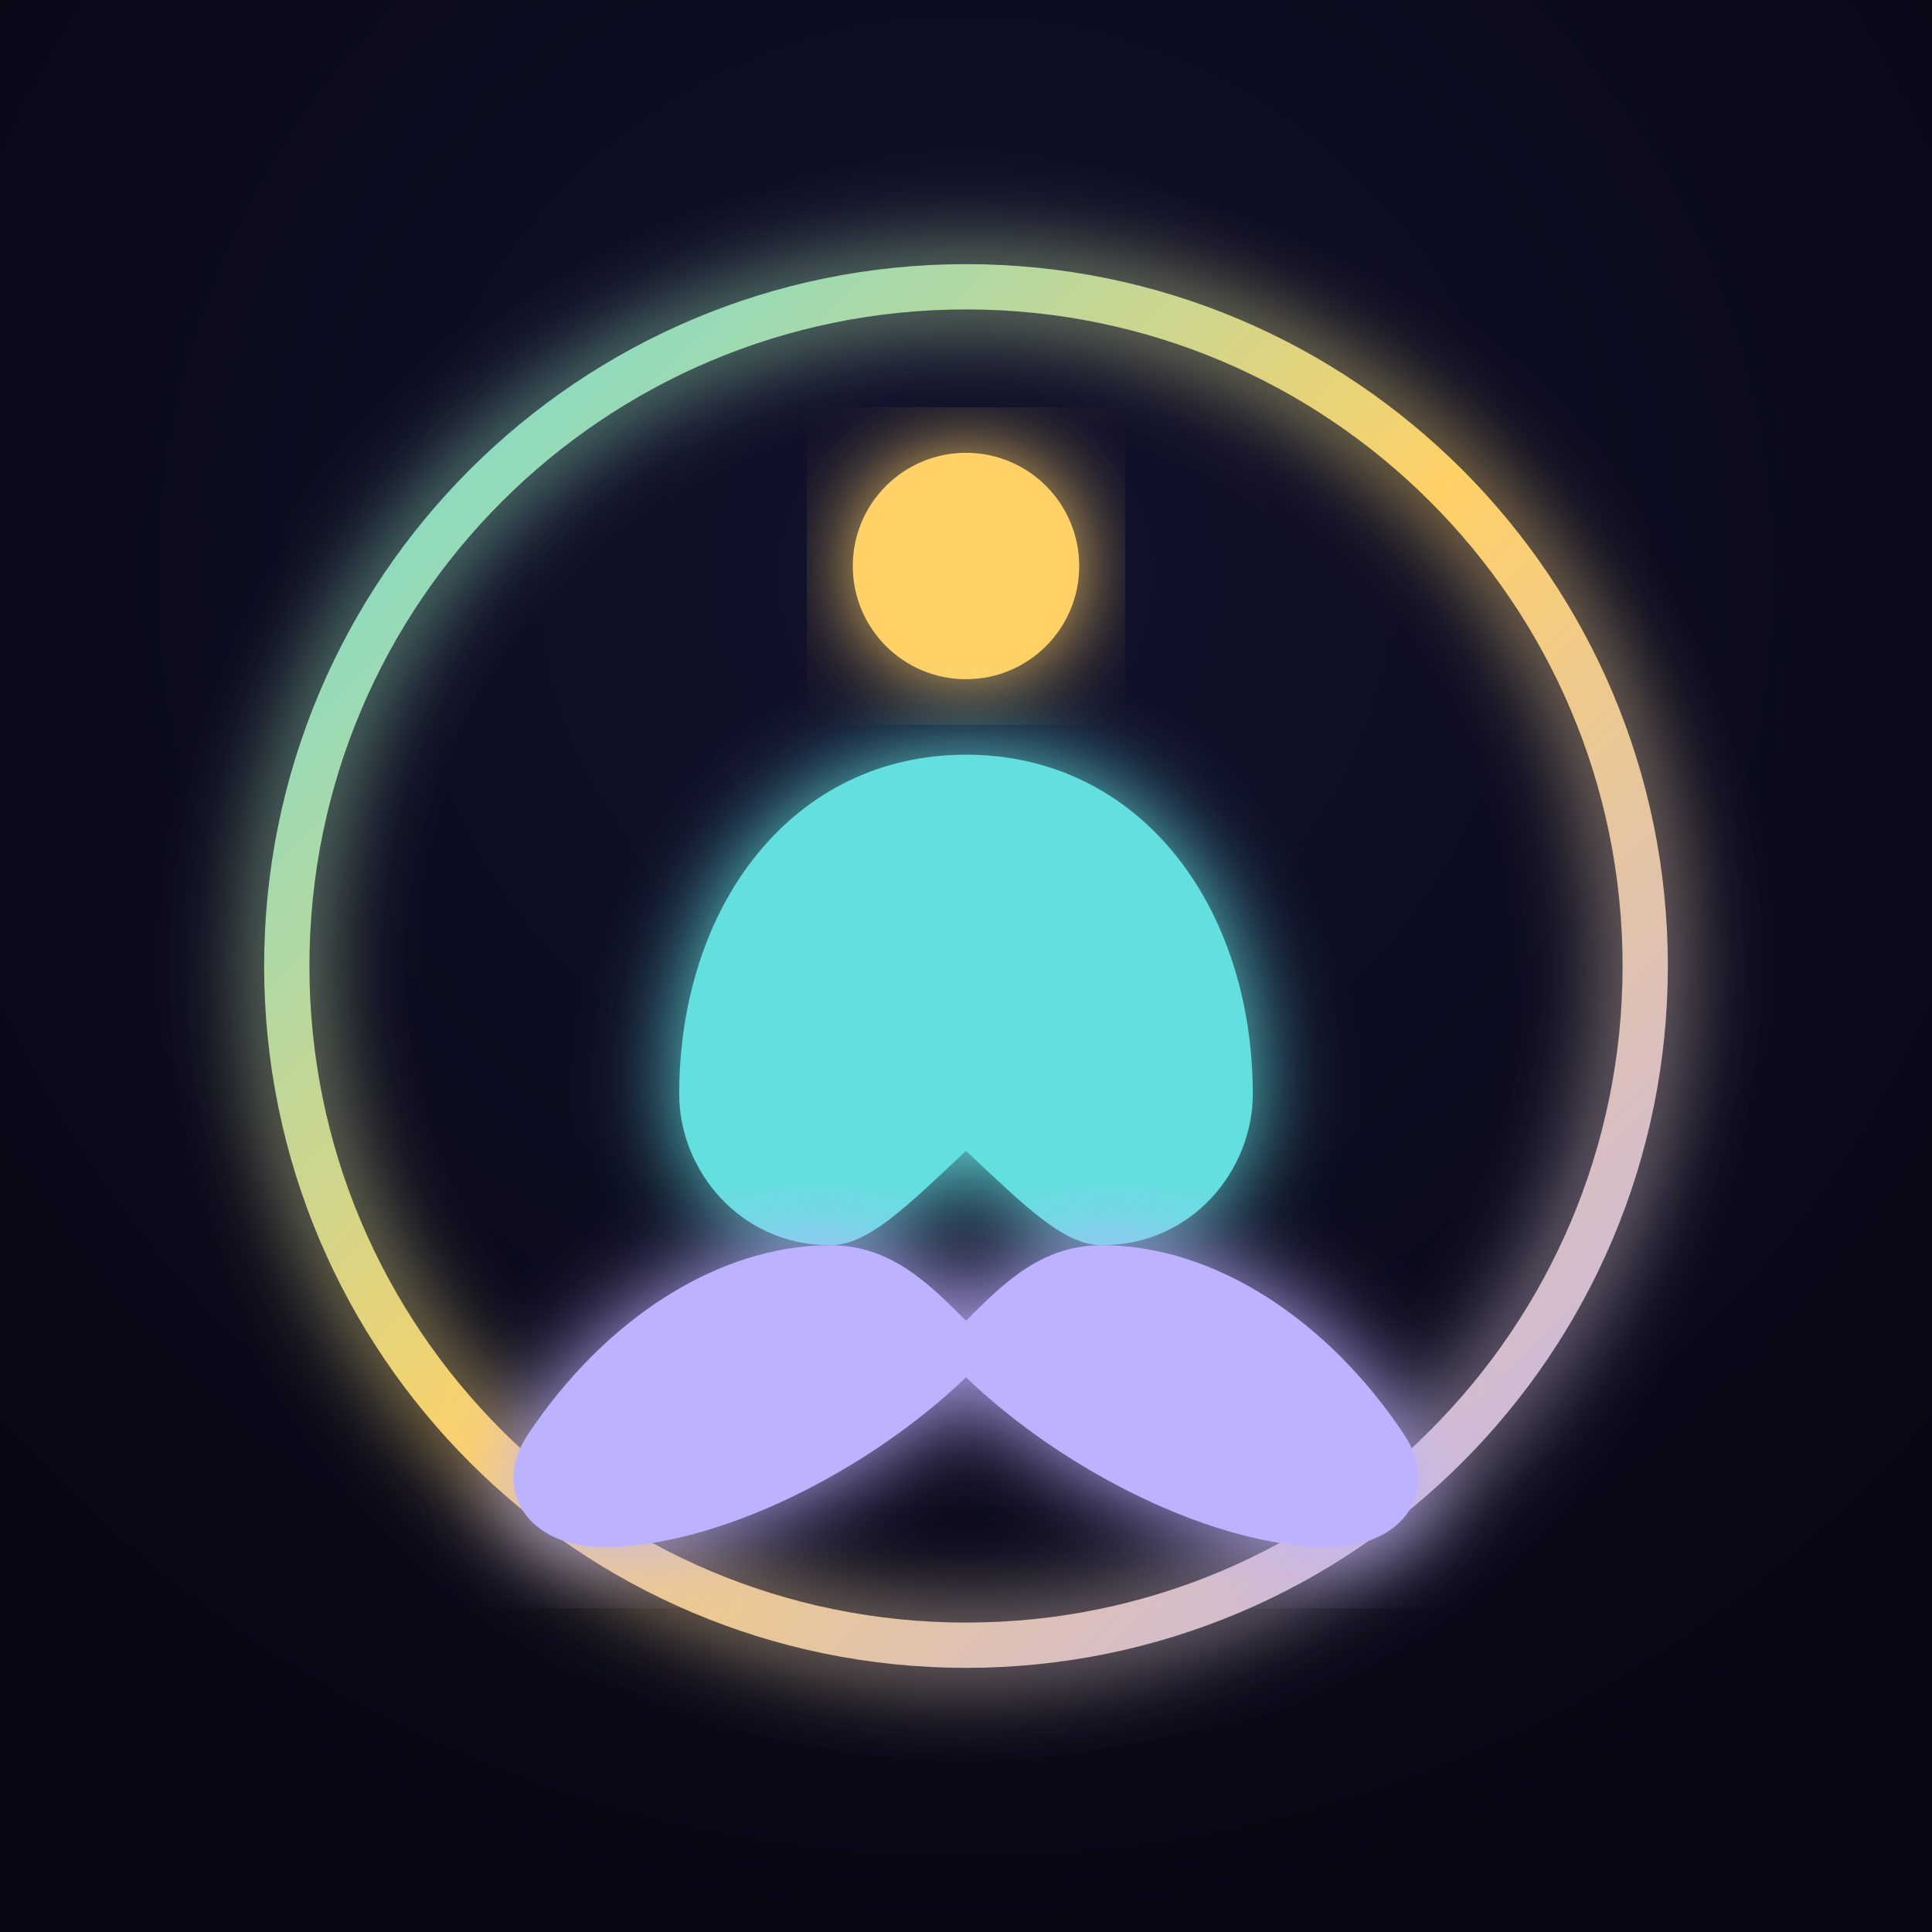
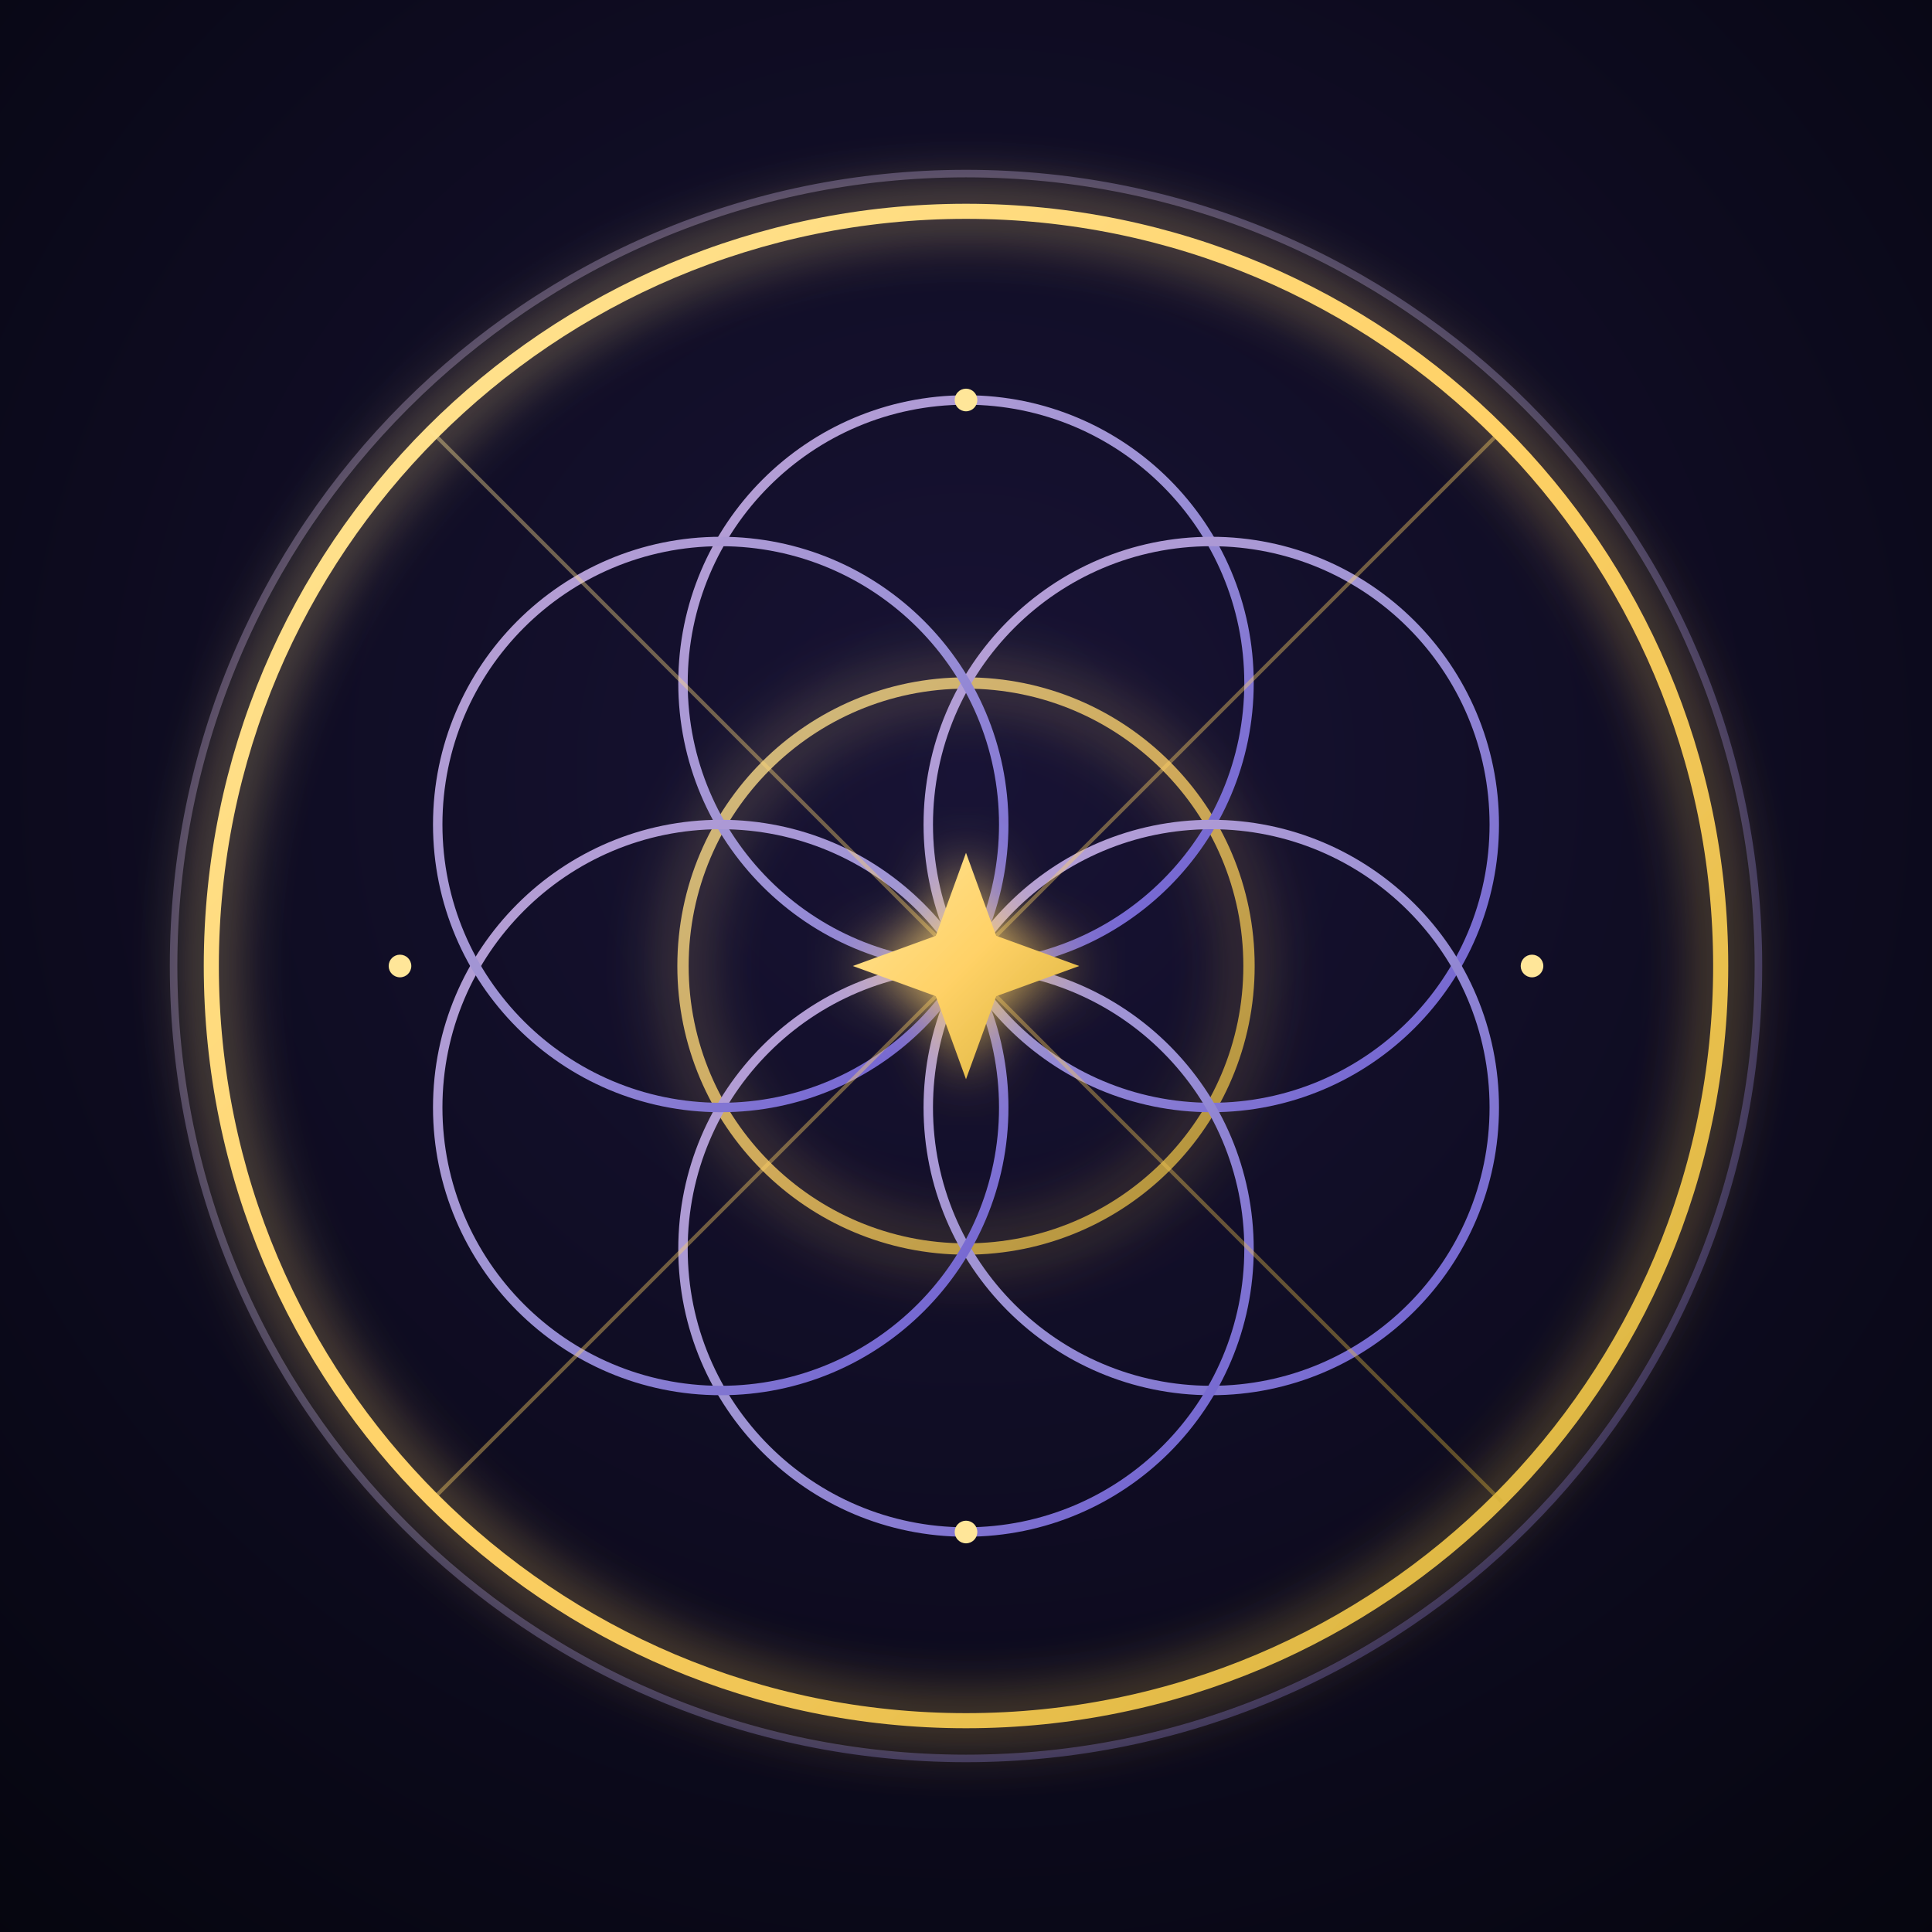
<svg xmlns="http://www.w3.org/2000/svg" viewBox="0 0 512 512" width="512" height="512">
  <defs>
-     <radialGradient id="bg-glow" cx="50%" cy="30%" r="70%">
-       <stop offset="0%" stop-color="#12122c" />
-       <stop offset="100%" stop-color="#070714" />
+     <radialGradient id="bg-glow" cx="50%" cy="40%" r="80%">
+       <stop offset="0%" stop-color="#181335" />
+       <stop offset="100%" stop-color="#05050e" />
    </radialGradient>
-     <linearGradient id="ring-gradient" x1="0%" y1="0%" x2="100%" y2="100%">
-       <stop offset="0%" stop-color="#64dfdf" />
+     <linearGradient id="gold-gradient" x1="0%" y1="0%" x2="100%" y2="100%">
+       <stop offset="0%" stop-color="#ffe699" />
      <stop offset="50%" stop-color="#ffd166" />
-       <stop offset="100%" stop-color="#bdb2ff" />
+       <stop offset="100%" stop-color="#d4af37" />
    </linearGradient>
-     <filter id="neon-glow" x="-20%" y="-20%" width="140%" height="140%">
-       <feGaussianBlur stdDeviation="12" result="blur" />
+     <linearGradient id="violet-gradient" x1="0%" y1="0%" x2="100%" y2="100%">
+       <stop offset="0%" stop-color="#e8c7ff" />
+       <stop offset="50%" stop-color="#bdb2ff" />
+       <stop offset="100%" stop-color="#7d6bfa" />
+     </linearGradient>
+     <filter id="gold-glow" x="-20%" y="-20%" width="140%" height="140%">
+       <feGaussianBlur stdDeviation="8" result="blur" />
      <feMerge>
        <feMergeNode in="blur" />
        <feMergeNode in="SourceGraphic" />
      </feMerge>
    </filter>
  </defs>
  <rect width="100%" height="100%" fill="url(#bg-glow)" />
-   <circle cx="256" cy="256" r="180" fill="none" stroke="url(#ring-gradient)" stroke-width="12" filter="url(#neon-glow)" />
-   <path d="M256,120 A30,30 0 1,1 256,180 A30,30 0 1,1 256,120 Z" fill="#ffd166" filter="url(#neon-glow)" />
-   <path d="M256,200 C210,200 180,240 180,290 C180,310 196,330 220,330 C230,330 240,320 256,305 C272,320 282,330 292,330 C316,330 332,310 332,290 C332,240 302,200 256,200 Z" fill="#64dfdf" filter="url(#neon-glow)" />
-   <path d="M220,330 C190,330 160,350 140,380 C130,395 140,410 160,410 C190,410 230,390 256,365 C282,390 322,410 352,410 C372,410 382,395 372,380 C352,350 322,330 292,330 C276,330 266,340 256,350 C246,340 236,330 220,330 Z" fill="#bdb2ff" filter="url(#neon-glow)" />
+   <circle cx="256" cy="256" r="210" fill="none" stroke="url(#violet-gradient)" stroke-width="2" opacity="0.3" />
+   <circle cx="256" cy="256" r="200" fill="none" stroke="url(#gold-gradient)" stroke-width="4" filter="url(#gold-glow)" />
+   <g fill="none" stroke="url(#violet-gradient)" stroke-width="2.5" opacity="0.8">
+     <circle cx="256" cy="256" r="75" stroke="url(#gold-gradient)" stroke-width="3" filter="url(#gold-glow)" />
+     <circle cx="256" cy="181" r="75" />
+     <circle cx="321" cy="218.5" r="75" />
+     <circle cx="321" cy="293.5" r="75" />
+     <circle cx="256" cy="331" r="75" />
+     <circle cx="191" cy="293.5" r="75" />
+     <circle cx="191" cy="218.5" r="75" />
+   </g>
+   <g fill="none" stroke="url(#gold-gradient)" stroke-width="1" opacity="0.4">
+     <line x1="256" y1="56" x2="256" y2="456" />
+     <line x1="56" y1="256" x2="456" y2="256" />
+     <line x1="114" y1="114" x2="398" y2="398" />
+     <line x1="114" y1="398" x2="398" y2="114" />
+   </g>
+   <path d="M256,226 L264,248 L286,256 L264,264 L256,286 L248,264 L226,256 L248,248 Z" fill="url(#gold-gradient)" filter="url(#gold-glow)" />
+   <circle cx="256" cy="106" r="3" fill="#ffe699" />
+   <circle cx="256" cy="406" r="3" fill="#ffe699" />
+   <circle cx="106" cy="256" r="3" fill="#ffe699" />
+   <circle cx="406" cy="256" r="3" fill="#ffe699" />
</svg>
